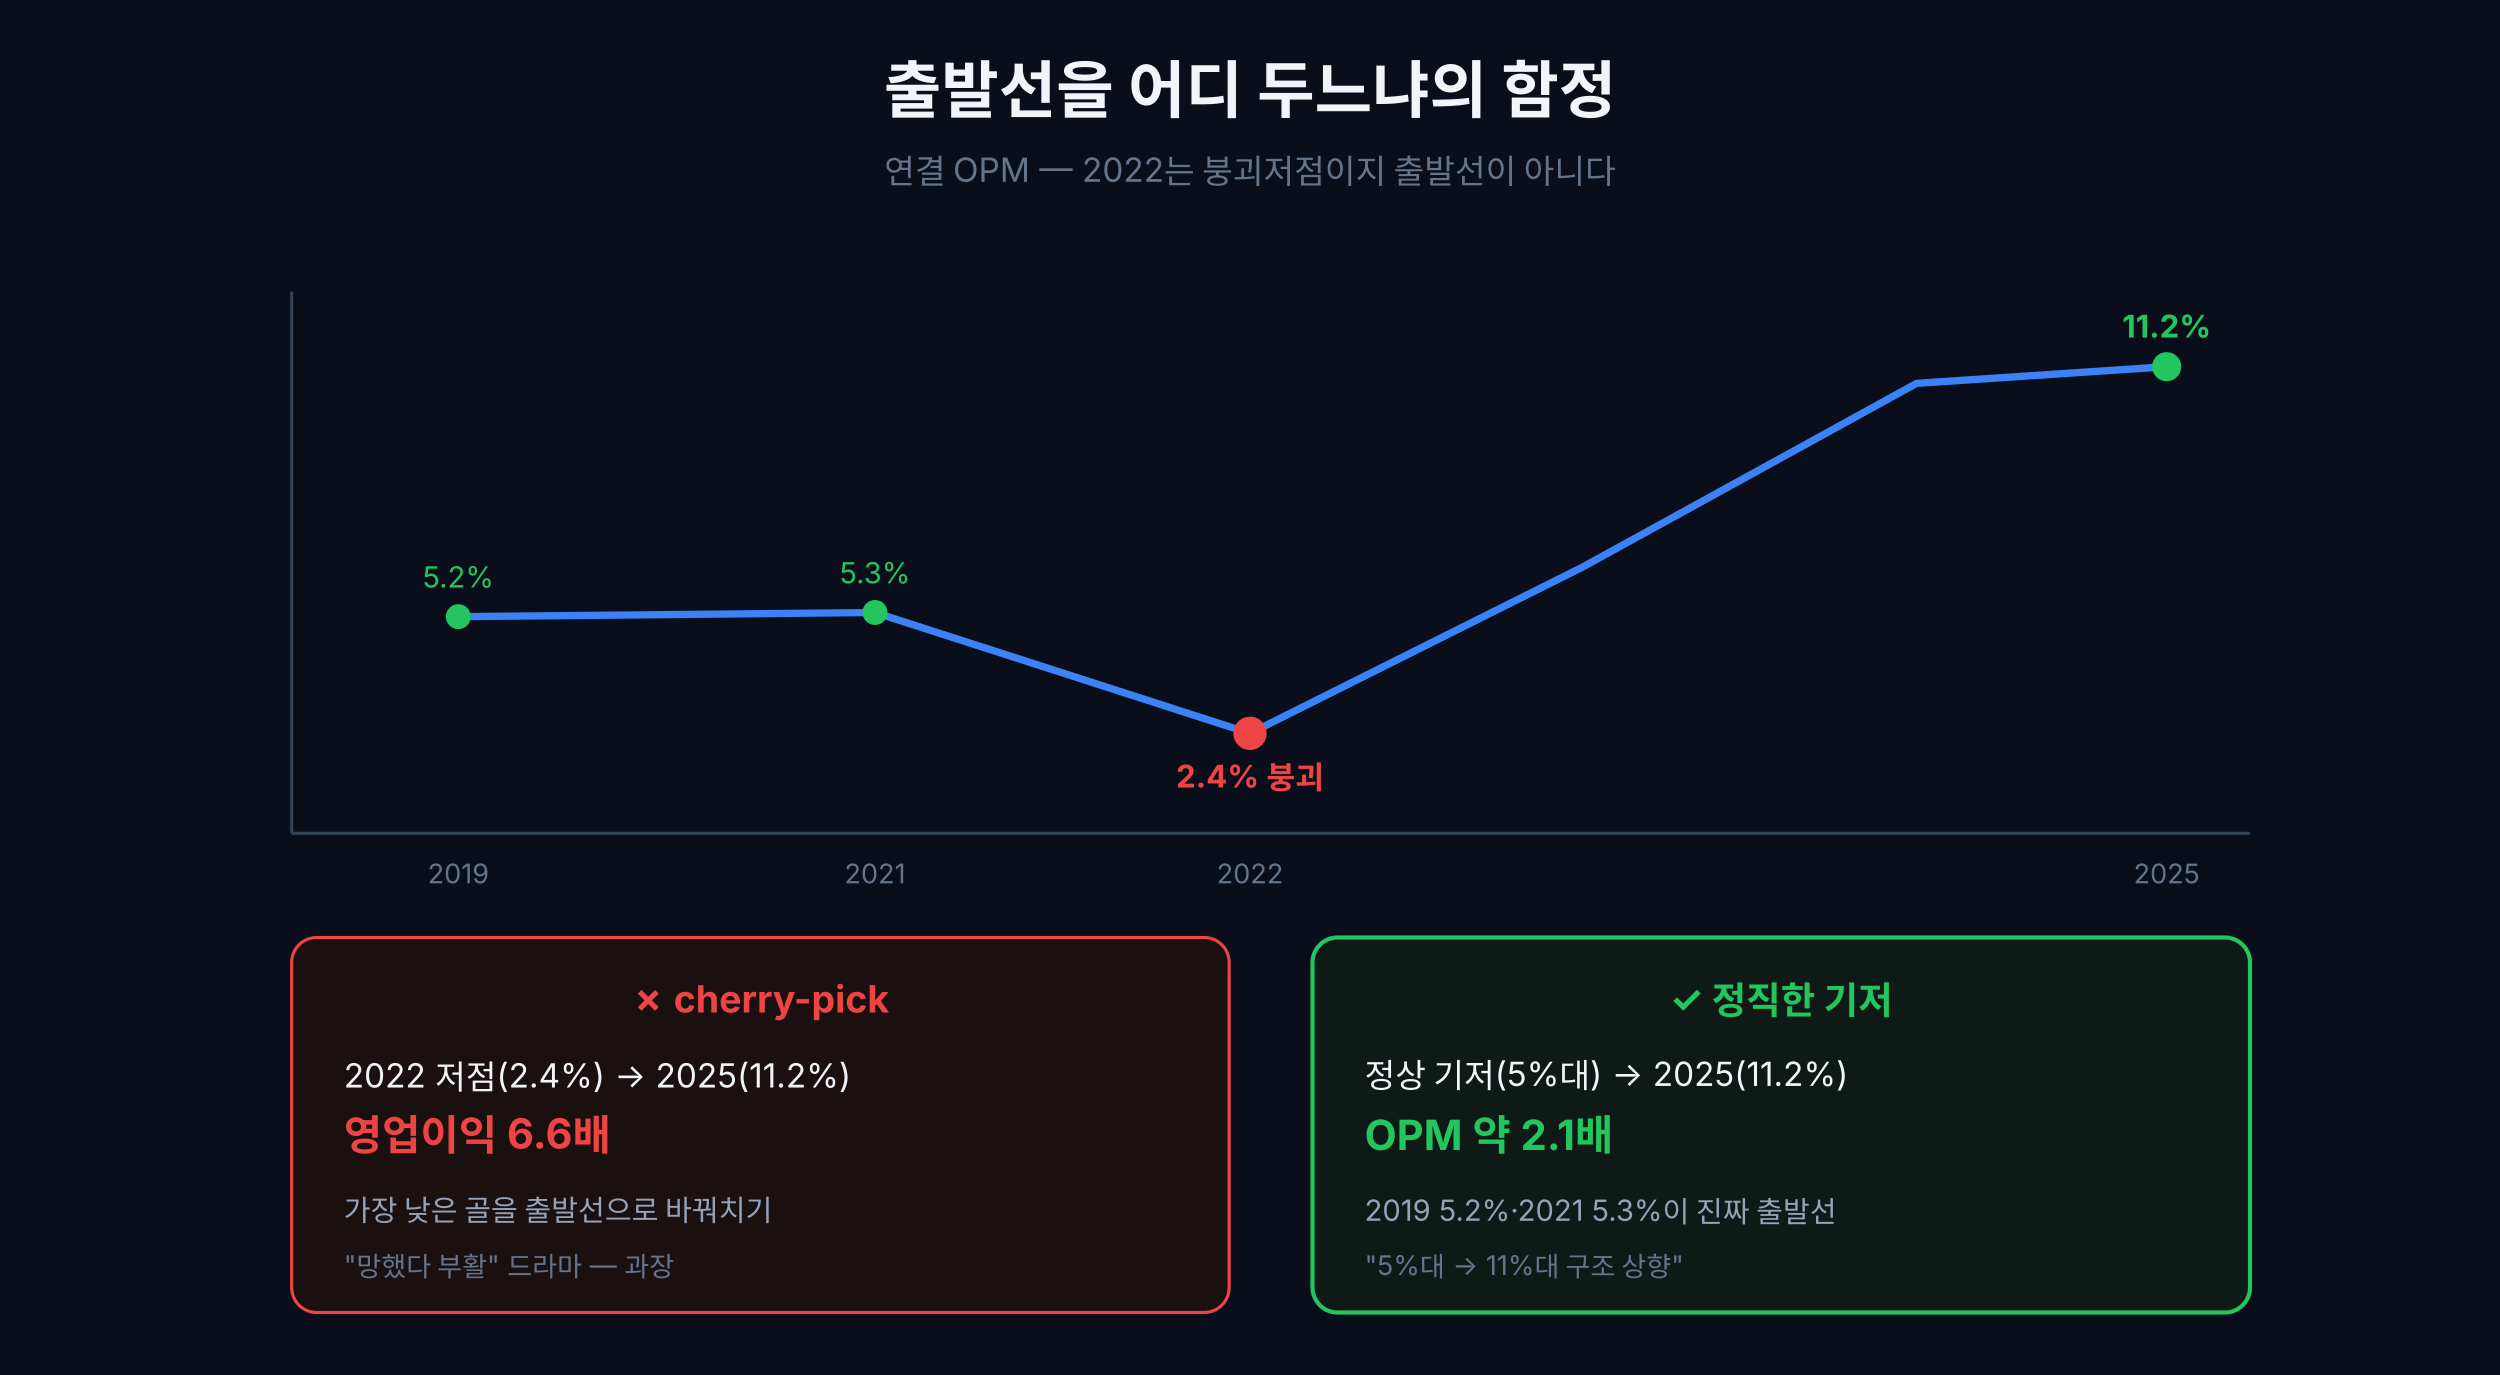
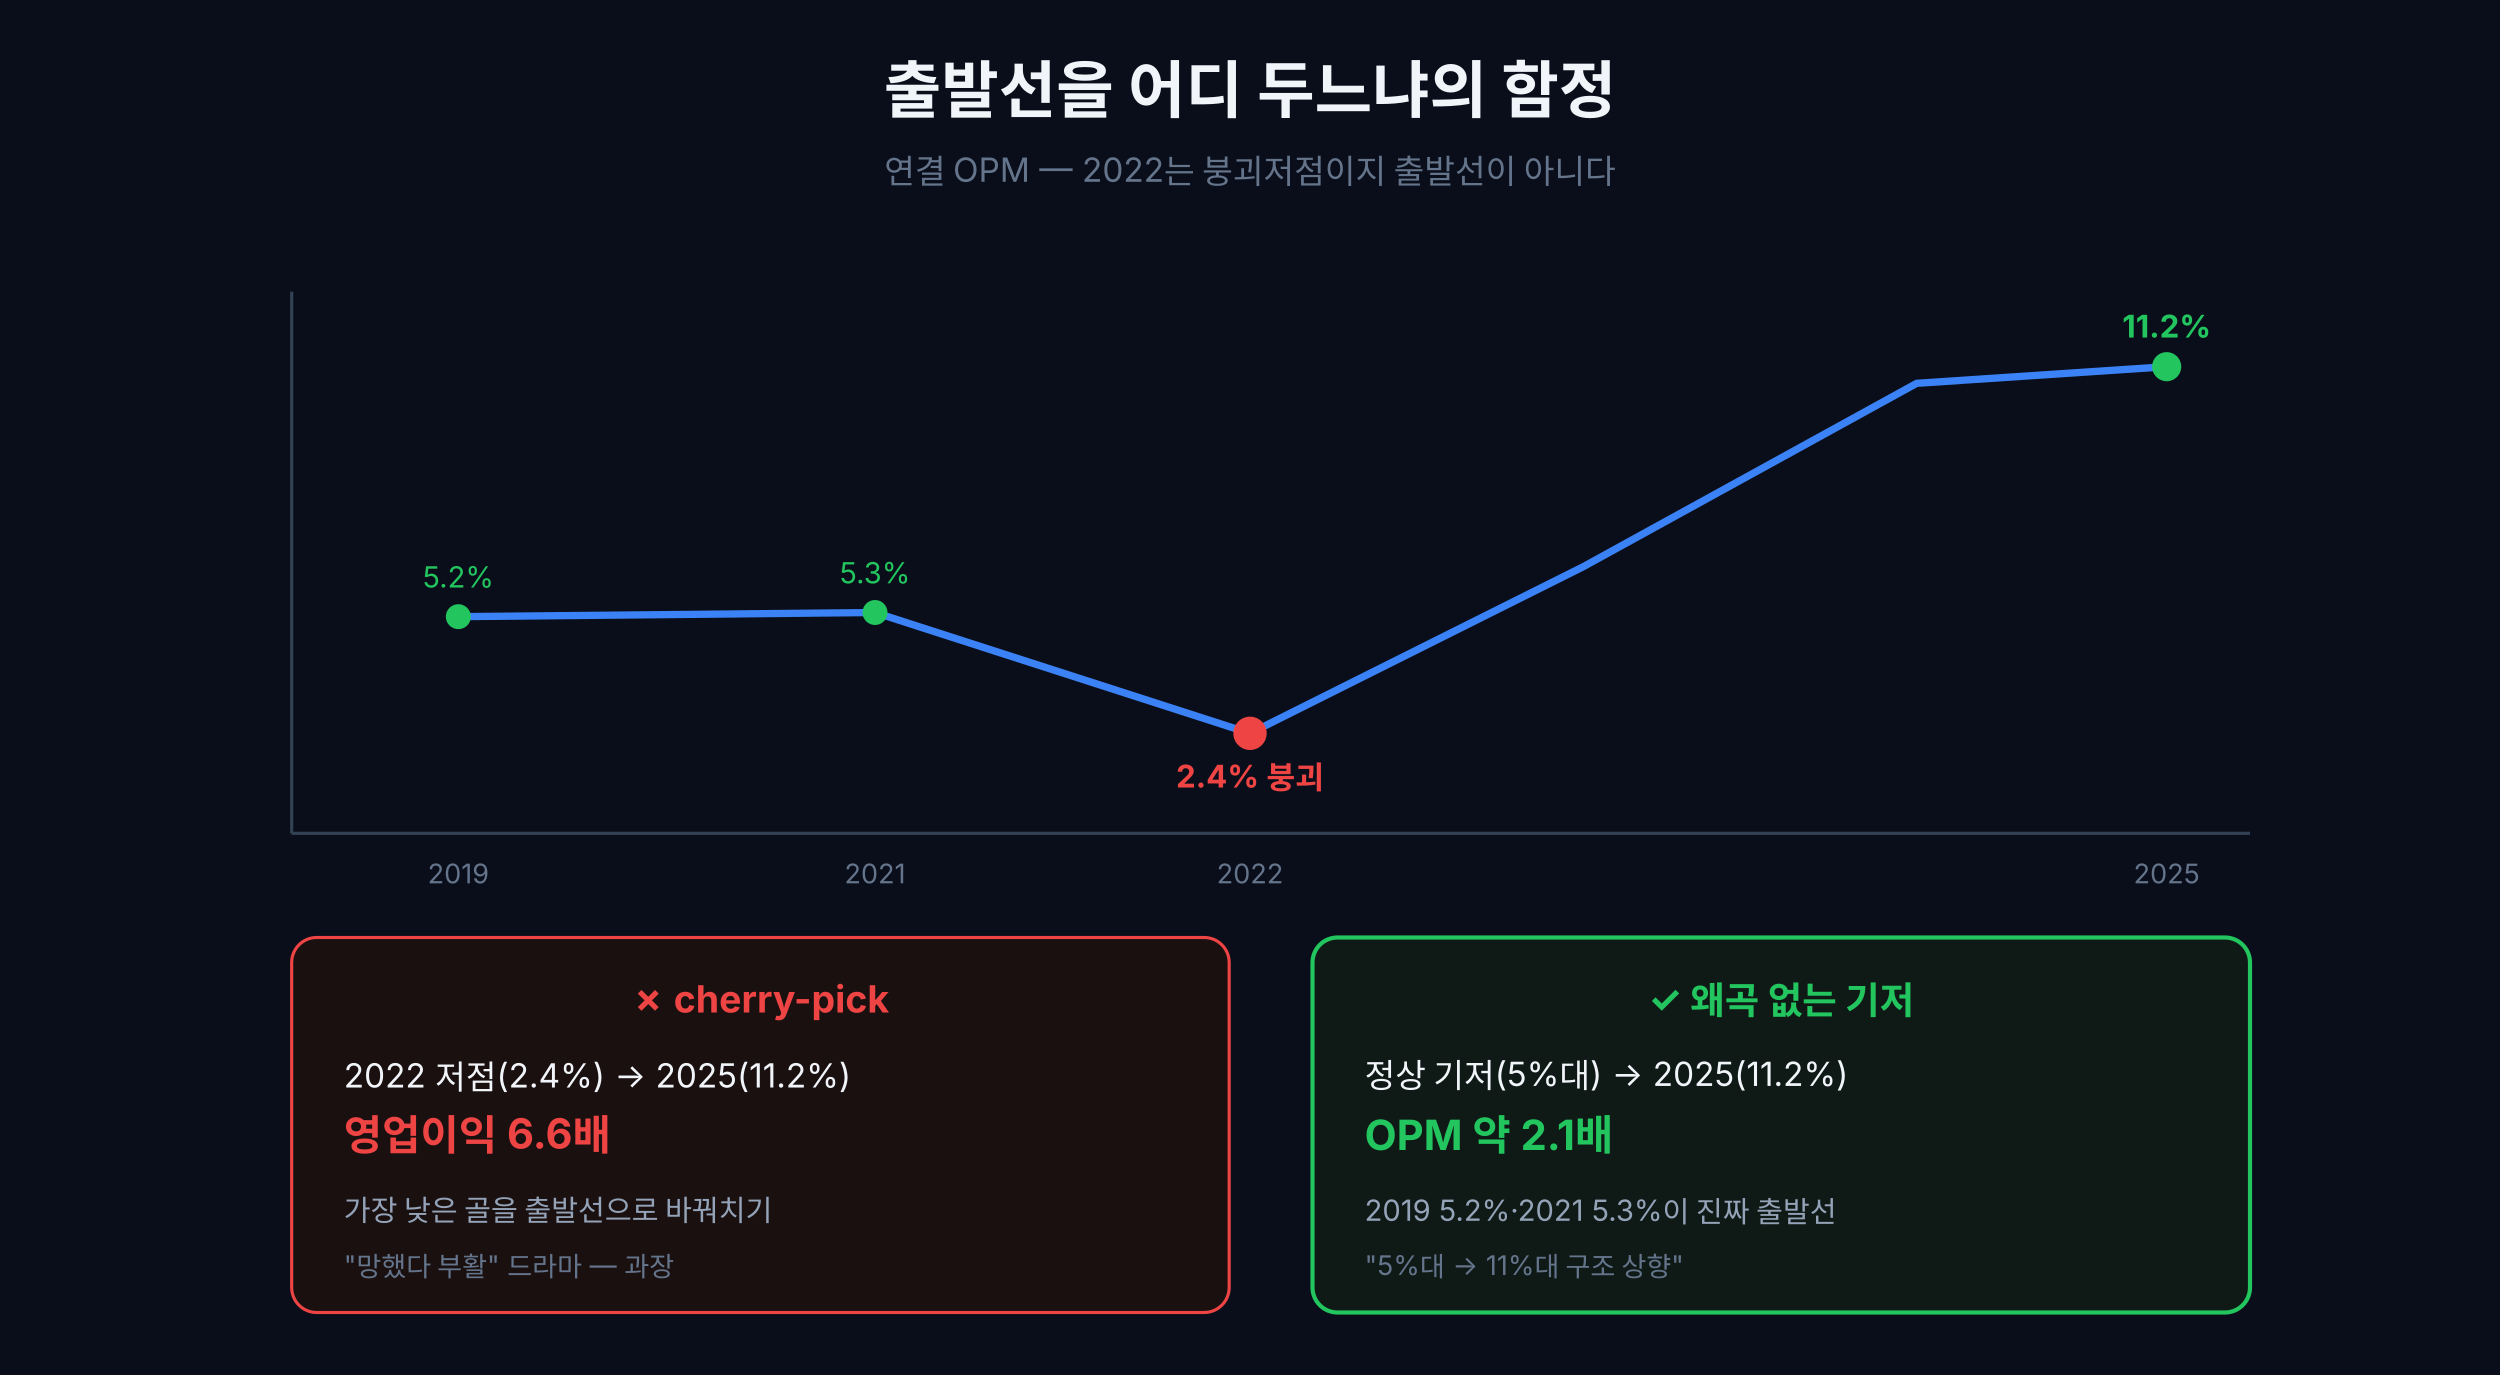
<svg xmlns="http://www.w3.org/2000/svg" viewBox="0 0 1200 660" font-family="-apple-system, 'Segoe UI', sans-serif">
  <rect width="1200" height="660" fill="#0a0e1a" />
  <text x="600" y="54" fill="#f1f5f9" font-size="30" font-weight="700" text-anchor="middle">출발선을 어디 두느냐의 함정</text>
  <text x="600" y="88" fill="#64748b" font-size="16" text-anchor="middle">연결 OPM — 2022는 붕괴저점이지 출발선이 아니다</text>
  <line x1="140" y1="140" x2="140" y2="400" stroke="#334155" stroke-width="1.5" />
  <line x1="140" y1="400" x2="1080" y2="400" stroke="#334155" stroke-width="1.5" />
  <polyline fill="none" stroke="#3b82f6" stroke-width="3.5" points="220,296 420,294 600,352 760,272 920,184 1040,176" />
  <circle cx="220" cy="296" r="6" fill="#22c55e" />
  <text x="220" y="282" fill="#22c55e" font-size="14" text-anchor="middle">5.2%</text>
  <text x="220" y="424" fill="#64748b" font-size="13" text-anchor="middle">2019</text>
  <circle cx="420" cy="294" r="6" fill="#22c55e" />
  <text x="420" y="280" fill="#22c55e" font-size="14" text-anchor="middle">5.3%</text>
  <text x="420" y="424" fill="#64748b" font-size="13" text-anchor="middle">2021</text>
  <circle cx="600" cy="352" r="8" fill="#ef4444" />
  <text x="600" y="378" fill="#ef4444" font-size="15" font-weight="700" text-anchor="middle">2.4% 붕괴</text>
  <text x="600" y="424" fill="#64748b" font-size="13" text-anchor="middle">2022</text>
  <circle cx="1040" cy="176" r="7" fill="#22c55e" />
  <text x="1040" y="162" fill="#22c55e" font-size="15" font-weight="700" text-anchor="middle">11.2%</text>
  <text x="1040" y="424" fill="#64748b" font-size="13" text-anchor="middle">2025</text>
  <rect x="140" y="450" width="450" height="180" rx="12" fill="#1a1010" stroke="#ef4444" stroke-width="1.5" />
  <text x="365" y="486" fill="#ef4444" font-size="18" font-weight="700" text-anchor="middle">✗ cherry-pick</text>
  <text x="165" y="522" fill="#f1f5f9" font-size="16">2022 저점(2.4%) → 2025(11.2%)</text>
  <text x="165" y="552" fill="#ef4444" font-size="20" font-weight="700">영업이익 6.6배</text>
  <text x="165" y="586" fill="#94a3b8" font-size="14">가장 낮은 골을 출발선으로 바꿔치기</text>
  <text x="165" y="612" fill="#64748b" font-size="13">"망했다 부활" 드라마 — 과장</text>
  <rect x="630" y="450" width="450" height="180" rx="12" fill="#0f1a17" stroke="#22c55e" stroke-width="2" />
-   <text x="855" y="486" fill="#22c55e" font-size="18" font-weight="700" text-anchor="middle">✓ 정직한 기저</text>
+   <text x="855" y="486" fill="#22c55e" font-size="18" font-weight="700" text-anchor="middle">✓ 왜곡 없는 기저</text>
  <text x="655" y="522" fill="#f1f5f9" font-size="16">정상 기저(5%대) → 2025(11.2%)</text>
  <text x="655" y="552" fill="#22c55e" font-size="20" font-weight="700">OPM 약 2.1배</text>
  <text x="655" y="586" fill="#94a3b8" font-size="14">2019 5.2%·2021 5.3%이 진짜 출발선</text>
  <text x="655" y="612" fill="#64748b" font-size="13">"5%대 → 11%대 구조 상향"</text>
</svg>
